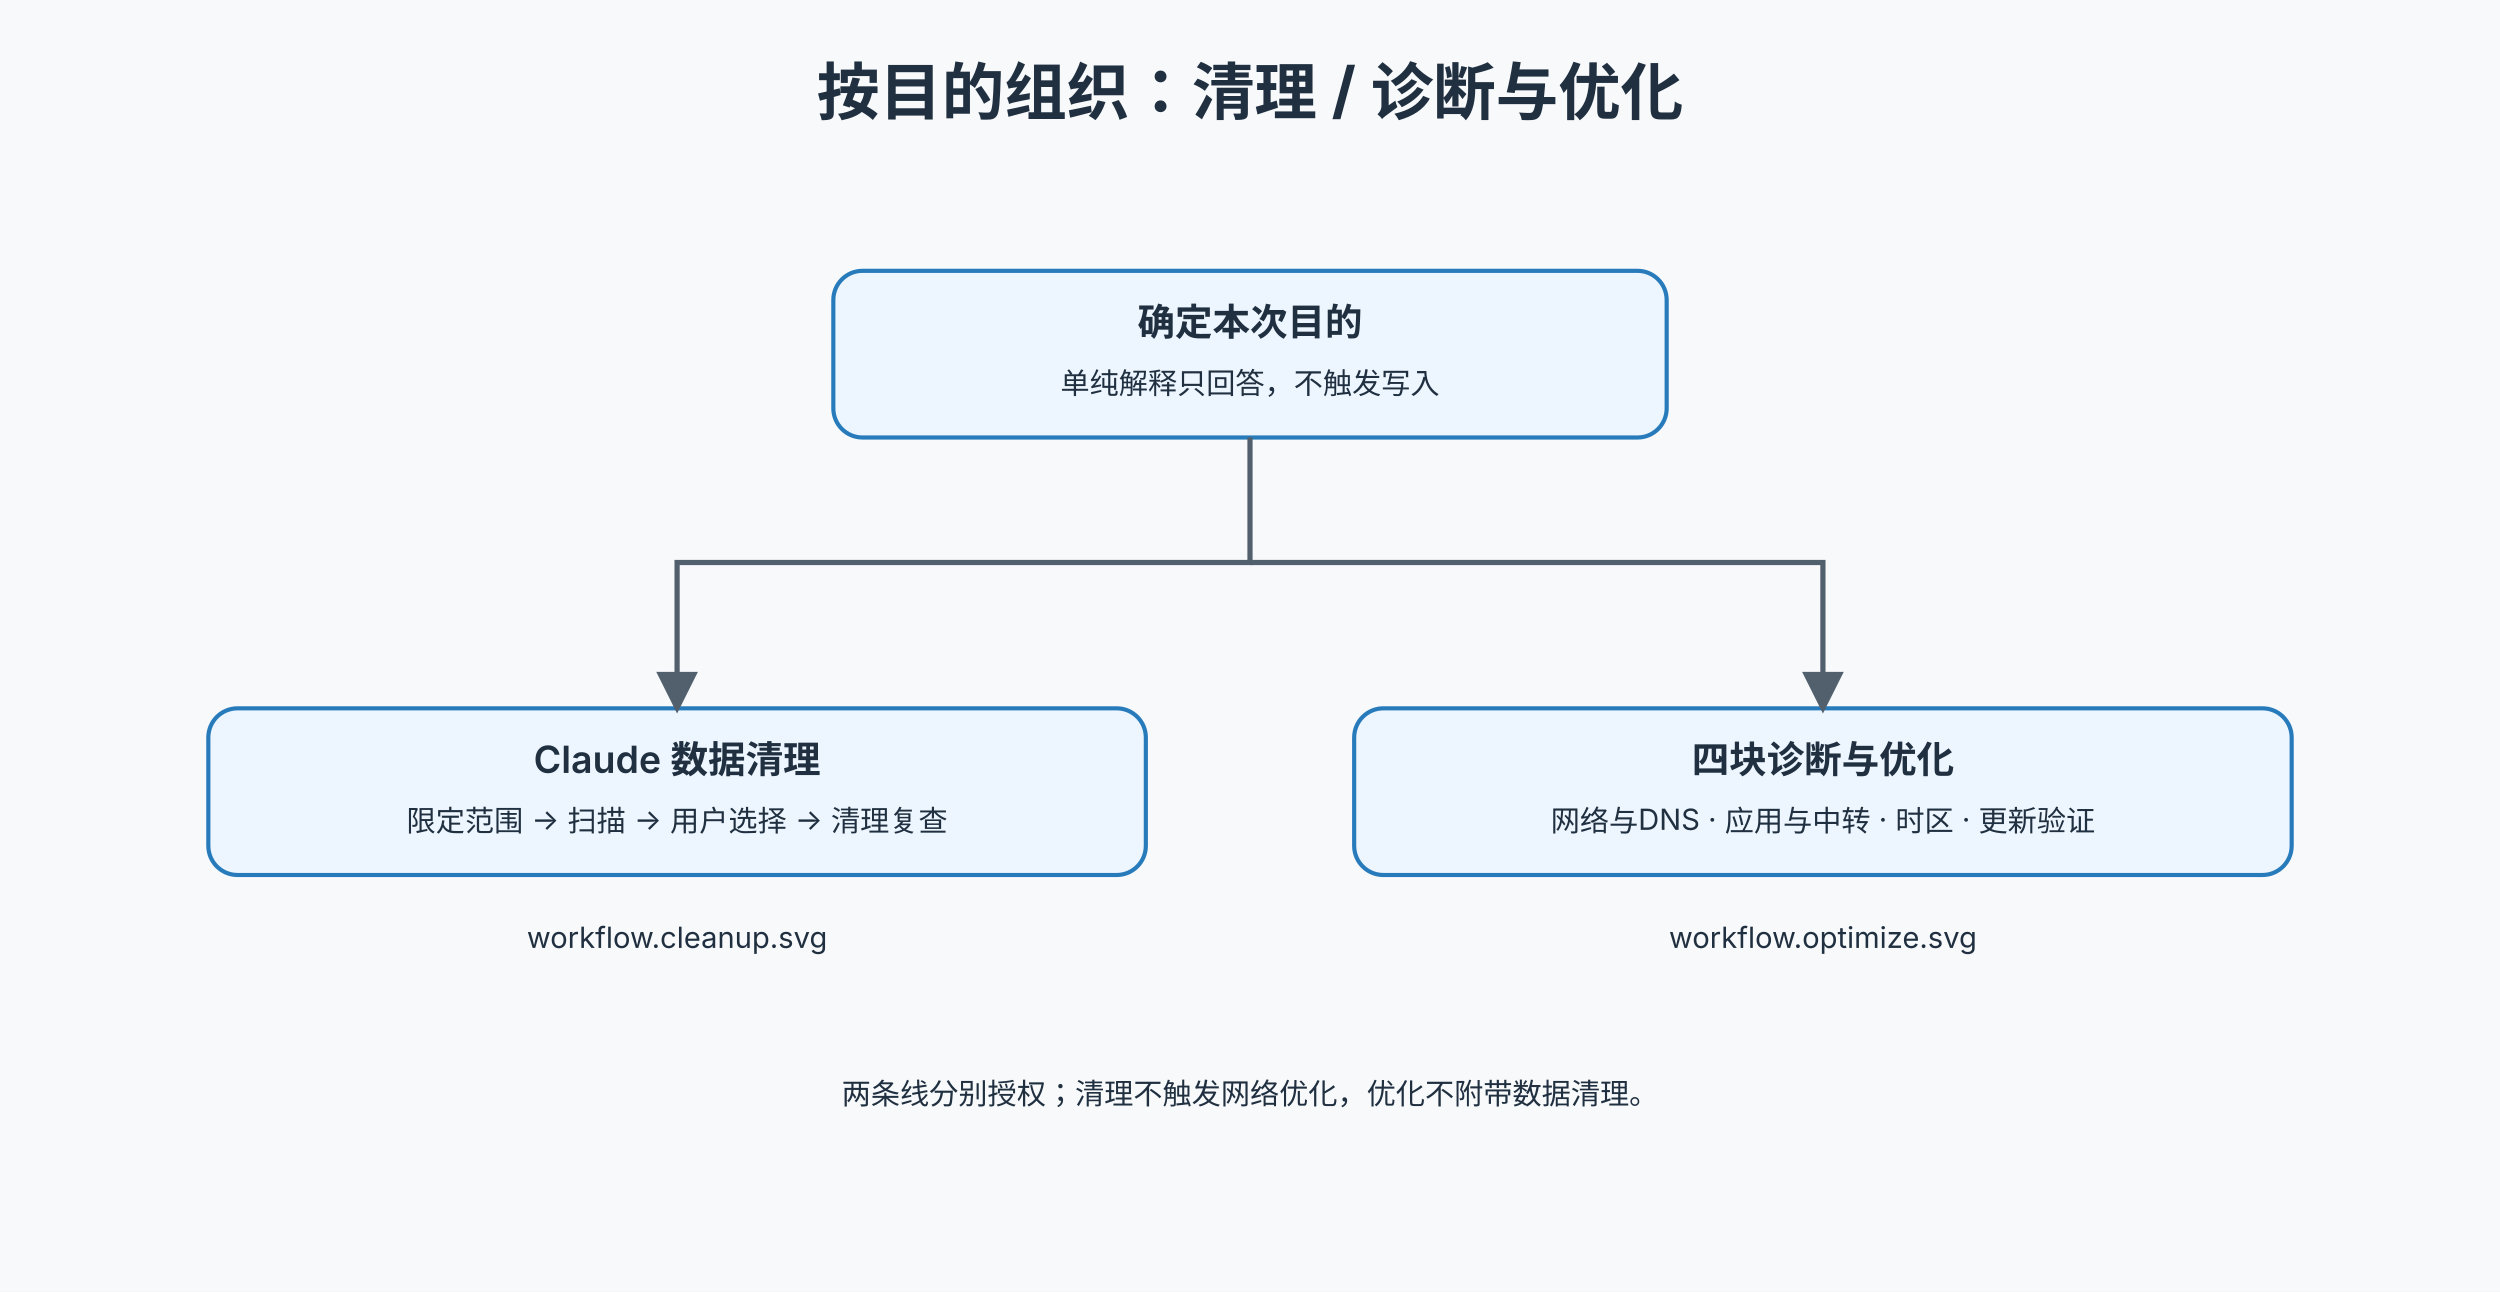
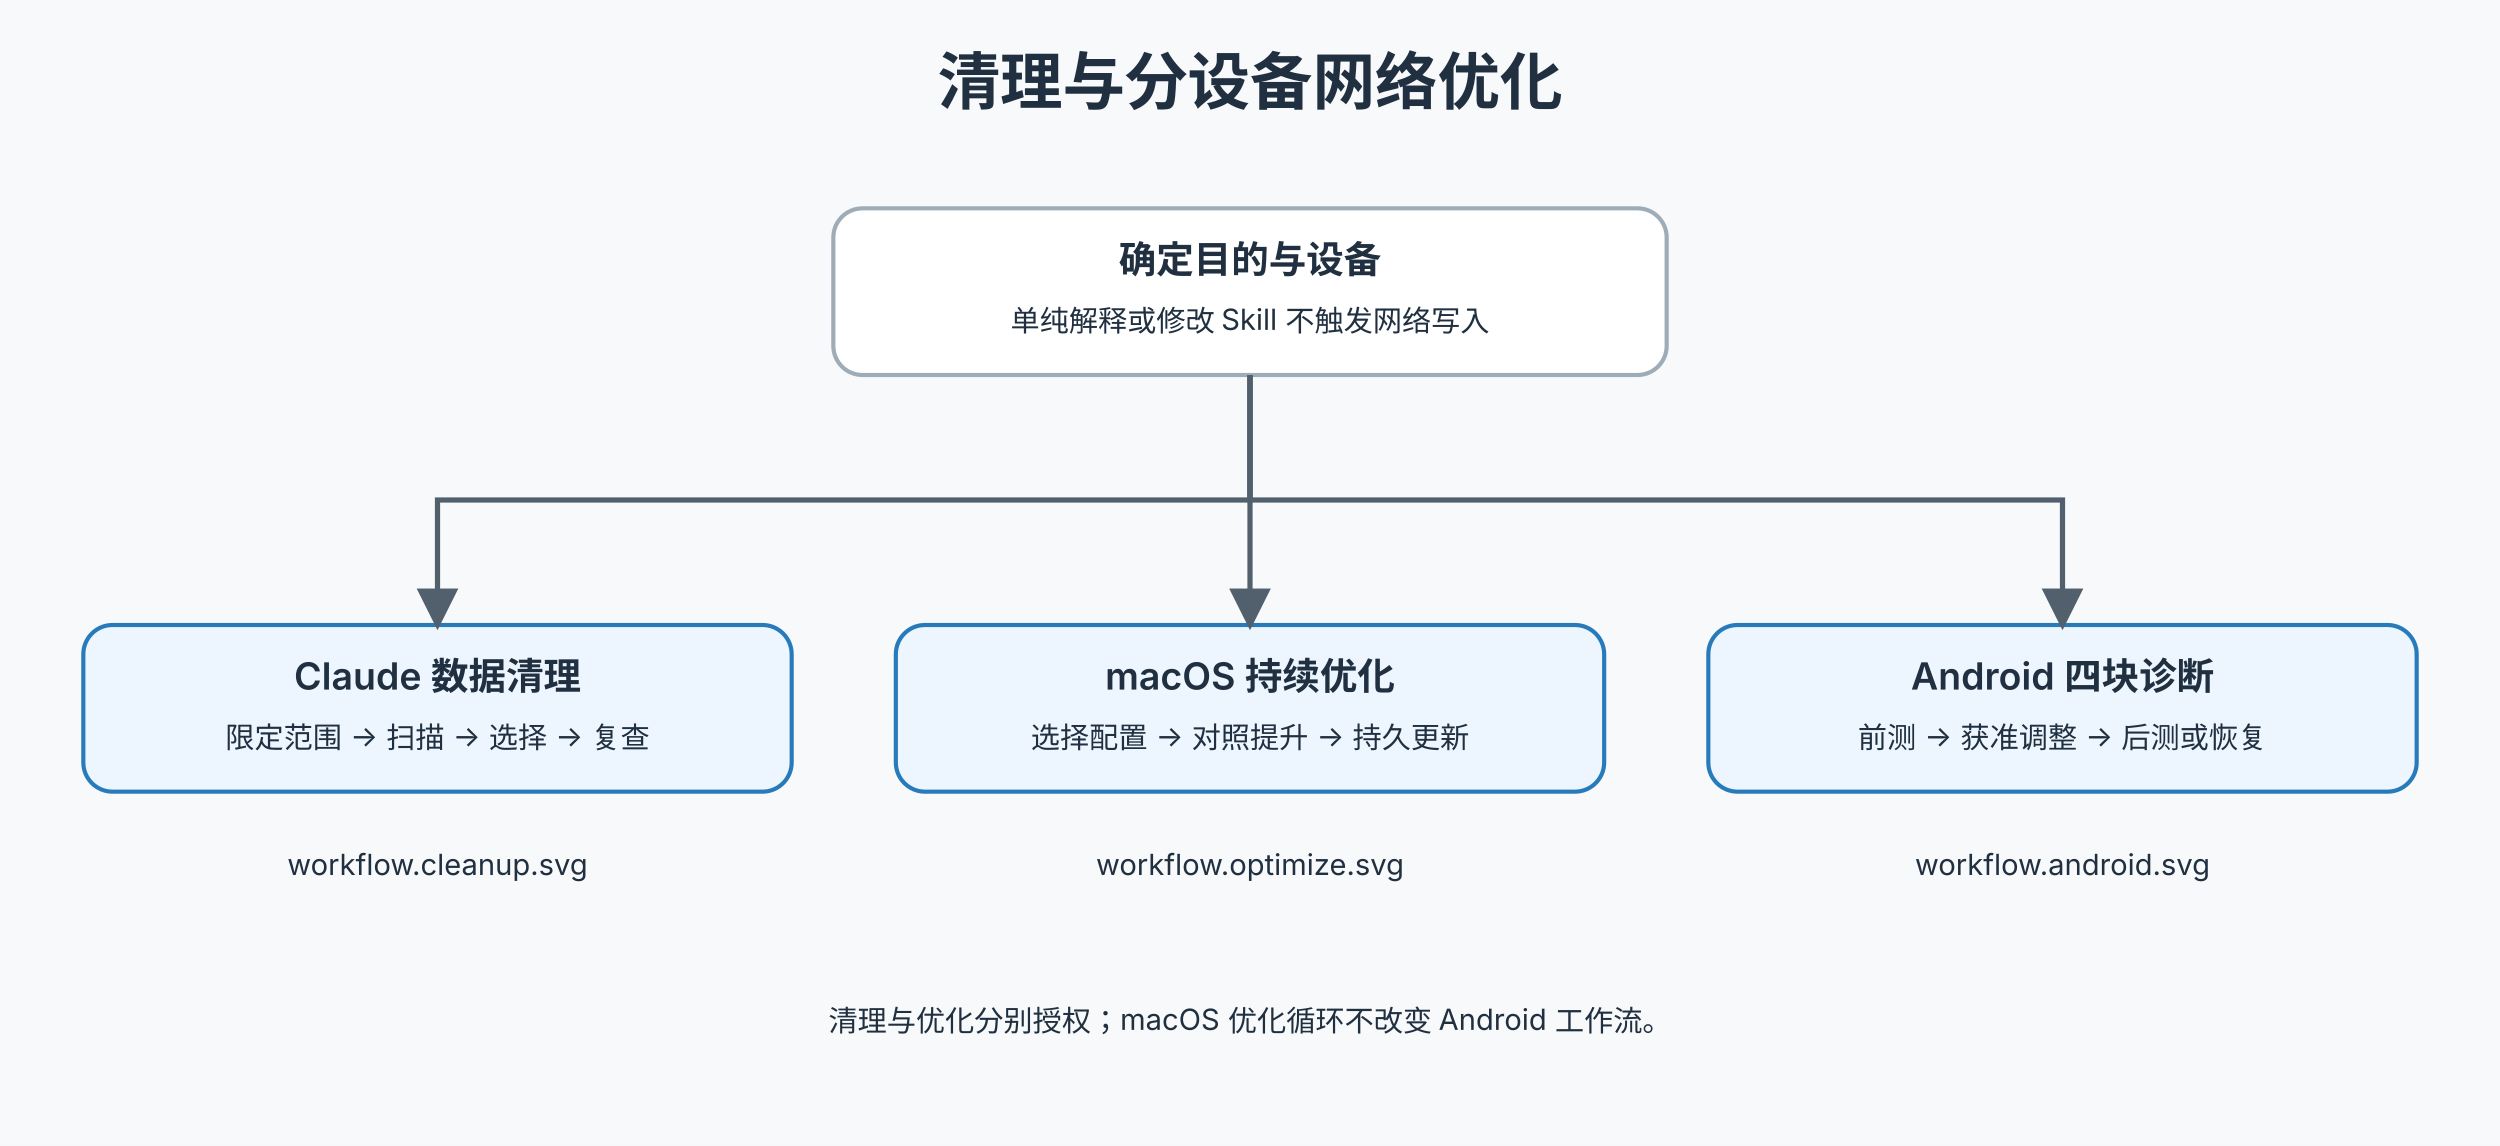
- <svg xmlns="http://www.w3.org/2000/svg" width="1200" height="620" viewBox="0 0 1200 620" role="img">
+ <svg xmlns="http://www.w3.org/2000/svg" width="1200" height="550" viewBox="0 0 1200 550" role="img">
  <defs>
    <marker id="a" markerWidth="8" markerHeight="8" refX="7" refY="4" orient="auto">
      <path d="M0 0L8 4L0 8Z" fill="#52606d" />
    </marker>
  </defs>
  <style>text{font-family:-apple-system,BlinkMacSystemFont,"PingFang SC",sans-serif;fill:#203040;text-anchor:middle}.title{font-size:30px;font-weight:700}.label{font-size:18px;font-weight:600}.note{font-size:14px}.line{fill:none;stroke:#52606d;stroke-width:2.5;marker-end:url(#a)}</style>
-   <rect width="1200" height="620" fill="#f7f9fb" />
-   <text x="600" y="55" class="title">按目的组织：清理 / 诊断与优化</text>
-   <rect x="400" y="130" width="400" height="80" rx="14" fill="#edf6ff" stroke="#287bbb" stroke-width="2" />
-   <text x="600.0" y="161" class="label">确定本次目的</text>
-   <text x="600.0" y="189" class="note">单纯解释只回答，不触发写入</text>
-   <rect x="100" y="340" width="450" height="80" rx="14" fill="#edf6ff" stroke="#287bbb" stroke-width="2" />
-   <text x="325.0" y="371" class="label">Claude 数据清理</text>
-   <text x="325.0" y="399" class="note">限定范围 → 扫描 → 用户选择 → 清理复查</text>
+   <rect width="1200" height="550" fill="#f7f9fb" />
+   <text x="600" y="50" class="title">清理与分设备网络优化</text>
+   <rect x="400" y="100" width="400" height="80" rx="14" fill="#ffffff" stroke="#9eacb8" stroke-width="2" />
+   <text x="600.0" y="131" class="label">确定目的与设备</text>
+   <text x="600.0" y="159" class="note">单纯解释或修改 Skill 不触发网络写入</text>
+   <rect x="40" y="300" width="340" height="80" rx="14" fill="#edf6ff" stroke="#287bbb" stroke-width="2" />
+   <text x="210.0" y="331" class="label">Claude 数据清理</text>
+   <text x="210.0" y="359" class="note">限定范围 → 扫描 → 选择 → 复查</text>
  <a href="workflow.cleanup.svg">
-     <text x="325" y="455" class="note">workflow.cleanup.svg</text>
+     <text x="210" y="420" class="note">workflow.cleanup.svg</text>
  </a>
-   <rect x="650" y="340" width="450" height="80" rx="14" fill="#edf6ff" stroke="#287bbb" stroke-width="2" />
-   <text x="875.0" y="371" class="label">四块诊断与优化</text>
-   <text x="875.0" y="399" class="note">网络与DNS · 应用与中转 · 时区 · 更新验证</text>
+   <path d="M600 180V240H210V300" class="line" />
+   <rect x="430" y="300" width="340" height="80" rx="14" fill="#edf6ff" stroke="#287bbb" stroke-width="2" />
+   <text x="600.0" y="331" class="label">macOS 持续优化</text>
+   <text x="600.0" y="359" class="note">选择配置 → 对照提升 → 持久更新</text>
  <a href="workflow.optimize.svg">
-     <text x="875" y="455" class="note">workflow.optimize.svg</text>
+     <text x="600" y="420" class="note">workflow.optimize.svg</text>
  </a>
-   <path d="M600 210V270H325V340" class="line" />
-   <path d="M600 270H875V340" class="line" />
-   <text x="600" y="530" class="note">两条线分别授权；清理不触发网络优化，优化不附带数据清理。</text>
+   <path d="M600 180V240H600V300" class="line" />
+   <rect x="820" y="300" width="340" height="80" rx="14" fill="#edf6ff" stroke="#287bbb" stroke-width="2" />
+   <text x="990.0" y="331" class="label">Android 四块诊断</text>
+   <text x="990.0" y="359" class="note">前测 → 获准调整 → 后测或恢复</text>
+   <a href="workflow.android.svg">
+     <text x="990" y="420" class="note">workflow.android.svg</text>
+   </a>
+   <path d="M600 180V240H990V300" class="line" />
+   <text x="600" y="495" class="note">清理与优化分别授权；macOS 优化循环不改变 Android 工作流。</text>
</svg>
